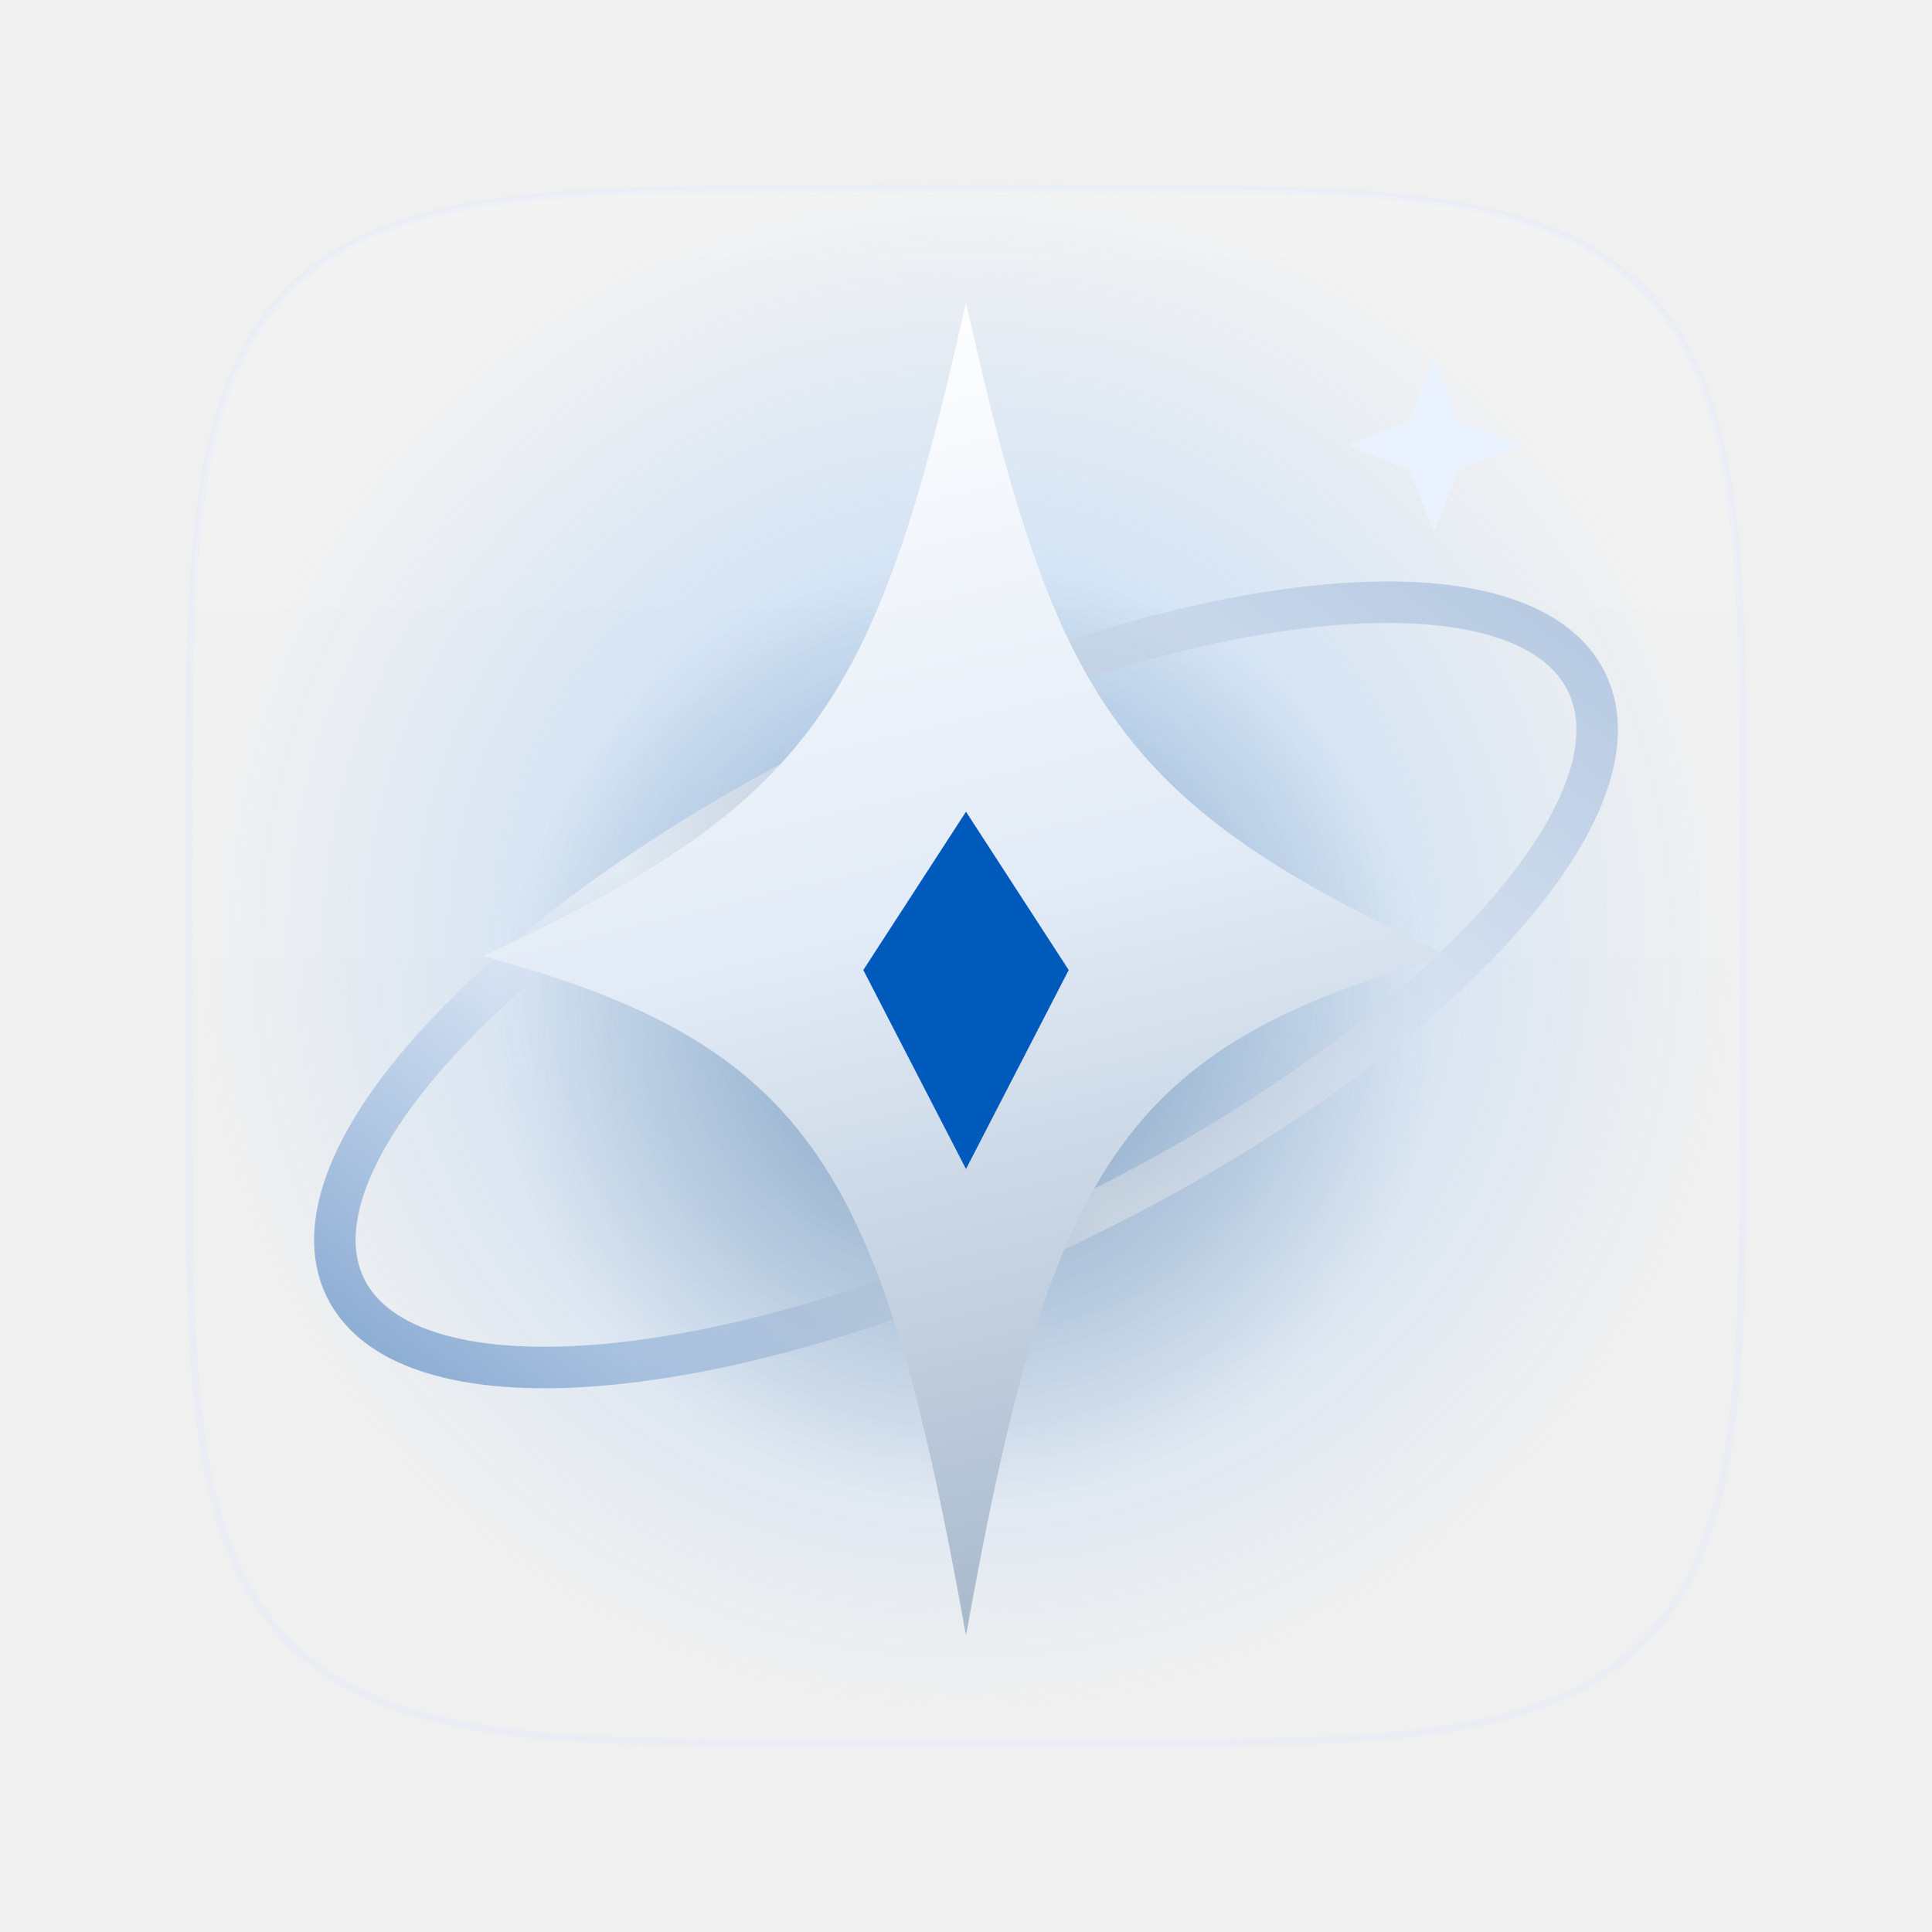
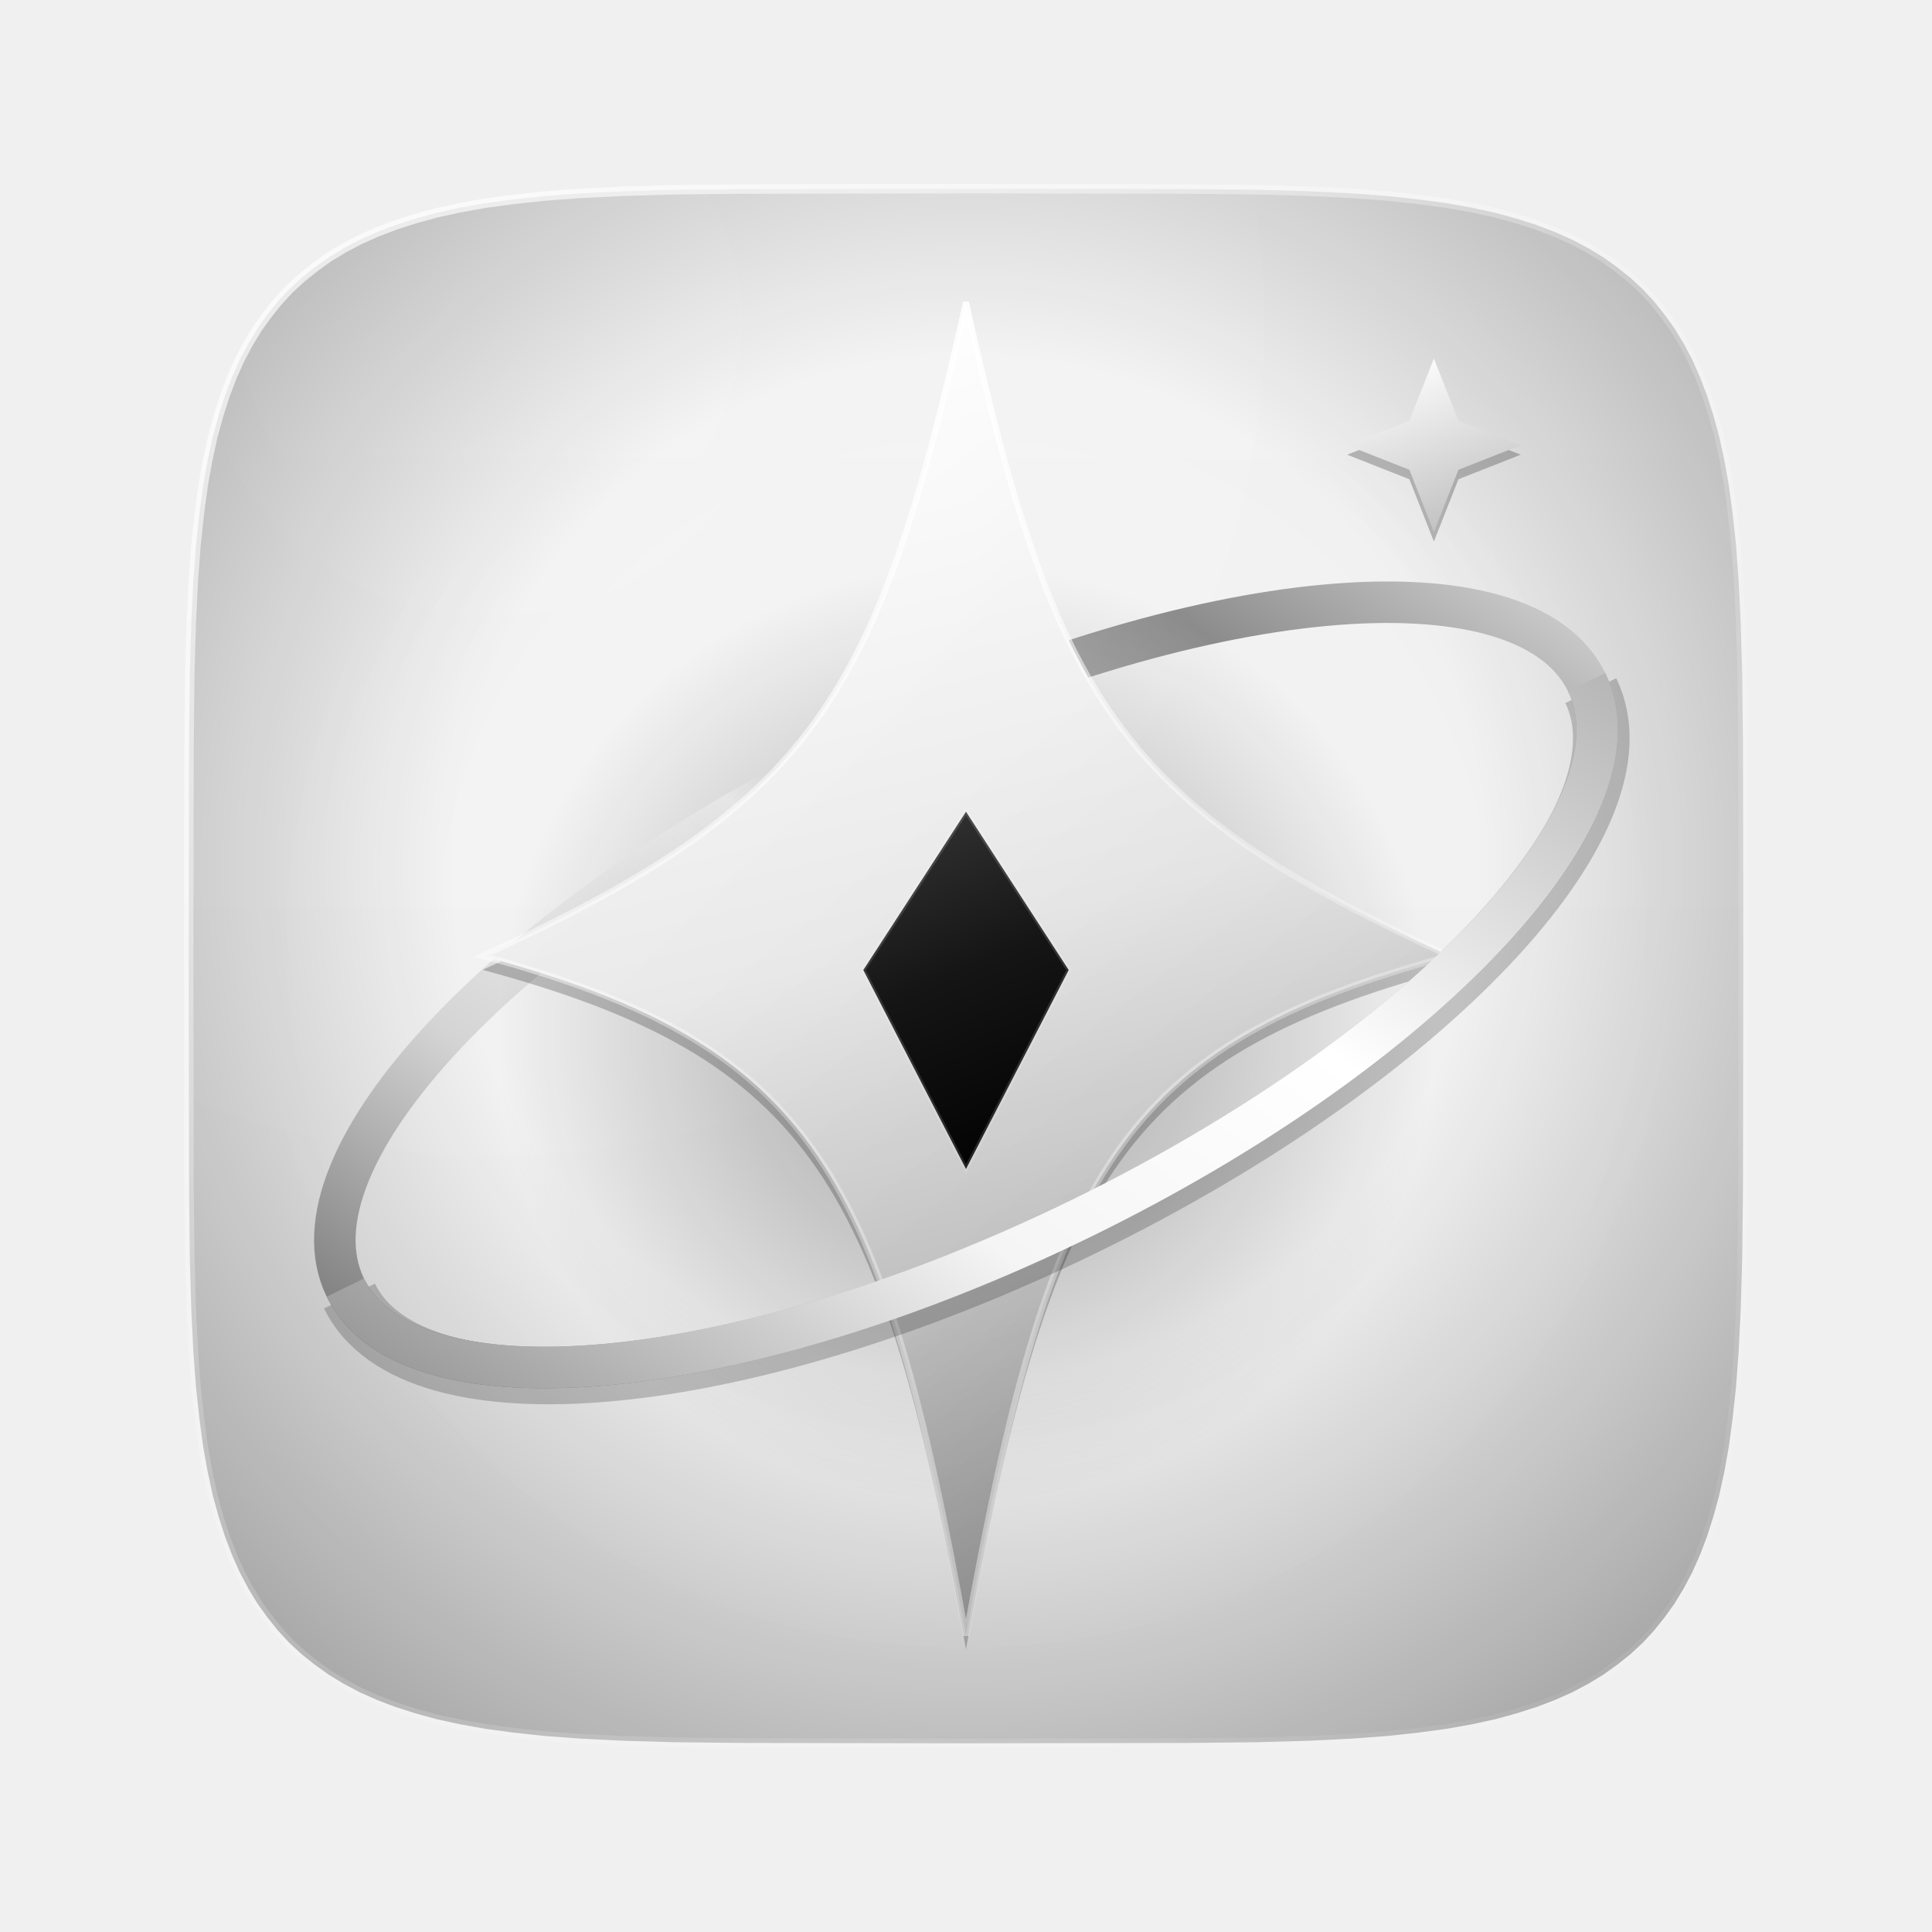
<svg xmlns="http://www.w3.org/2000/svg" width="1024" height="1024" viewBox="0 0 1024 1024" role="img">
  <defs>
    <path id="plate" d="M924.0 512.0L923.8 629.7L923.4 667.2L922.6 694.5L921.5 716.5L920.1 735.4L918.3 751.9L916.3 766.8L913.9 780.2L911.2 792.6L908.1 803.9L904.7 814.5L901.0 824.2L896.9 833.4L892.4 841.9L887.6 849.8L882.3 857.2L876.7 864.2L870.7 870.7L864.2 876.7L857.2 882.3L849.8 887.6L841.9 892.4L833.4 896.9L824.2 901.0L814.5 904.7L803.9 908.1L792.6 911.2L780.2 913.9L766.8 916.3L751.9 918.3L735.4 920.1L716.5 921.5L694.5 922.6L667.2 923.4L629.7 923.8L512.0 924.0L394.3 923.8L356.8 923.4L329.5 922.6L307.5 921.5L288.6 920.1L272.1 918.3L257.2 916.3L243.8 913.9L231.4 911.2L220.1 908.1L209.5 904.7L199.8 901.0L190.6 896.9L182.1 892.4L174.2 887.6L166.8 882.3L159.8 876.7L153.3 870.7L147.3 864.2L141.7 857.2L136.4 849.8L131.6 841.9L127.1 833.4L123.0 824.2L119.3 814.5L115.9 803.9L112.8 792.6L110.1 780.2L107.7 766.8L105.7 751.9L103.9 735.4L102.5 716.5L101.4 694.5L100.6 667.2L100.2 629.7L100.0 512.0L100.2 394.3L100.6 356.8L101.4 329.5L102.5 307.5L103.9 288.6L105.7 272.1L107.7 257.2L110.1 243.8L112.8 231.4L115.9 220.1L119.3 209.5L123.0 199.8L127.1 190.6L131.6 182.1L136.4 174.2L141.7 166.8L147.3 159.8L153.3 153.3L159.8 147.3L166.8 141.7L174.2 136.4L182.1 131.6L190.6 127.1L199.8 123.0L209.5 119.3L220.1 115.9L231.4 112.8L243.8 110.1L257.2 107.7L272.1 105.7L288.6 103.9L307.5 102.5L329.5 101.4L356.8 100.6L394.3 100.2L512.0 100.0L629.7 100.2L667.2 100.6L694.5 101.4L716.5 102.5L735.4 103.9L751.9 105.7L766.8 107.7L780.2 110.1L792.6 112.8L803.9 115.9L814.5 119.3L824.2 123.0L833.4 127.1L841.9 131.6L849.8 136.4L857.2 141.7L864.2 147.3L870.7 153.3L876.7 159.8L882.3 166.8L887.6 174.2L892.4 182.1L896.9 190.6L901.0 199.8L904.7 209.5L908.1 220.1L911.2 231.4L913.9 243.8L916.3 257.2L918.3 272.1L920.1 288.6L921.5 307.5L922.6 329.5L923.4 356.8L923.8 394.3Z" />
    <linearGradient id="plate" x1="340" y1="90" x2="700" y2="960" gradientUnits="userSpaceOnUse">
-       <stop stop-color="#2088E6" />
-       <stop offset=".5" stop-color="#005ABB" />
-       <stop offset="1" stop-color="#042C5C" />
+       <stop stop-color="#3A3A3A" />
+       <stop offset=".5" stop-color="#171717" />
+       <stop offset="1" stop-color="#050505" />
    </linearGradient>
    <linearGradient id="gloss" x1="512" y1="100" x2="512" y2="600" gradientUnits="userSpaceOnUse">
-       <stop stop-color="#FFFFFF" stop-opacity=".18" />
+       <stop stop-color="#FFFFFF" stop-opacity=".14" />
      <stop offset="1" stop-color="#FFFFFF" stop-opacity="0" />
+     </linearGradient>
+     <radialGradient id="plate-light" cx="260" cy="170" r="720" gradientUnits="userSpaceOnUse">
+       <stop stop-color="#FFFFFF" stop-opacity=".16" />
+       <stop offset=".48" stop-color="#FFFFFF" stop-opacity=".045" />
+       <stop offset="1" stop-color="#FFFFFF" stop-opacity="0" />
+     </radialGradient>
+     <radialGradient id="vignette" cx="512" cy="460" r="590" gradientUnits="userSpaceOnUse">
+       <stop offset=".46" stop-color="#000000" stop-opacity="0" />
+       <stop offset="1" stop-color="#000000" stop-opacity=".34" />
+     </radialGradient>
+     <linearGradient id="rim" x1="210" y1="120" x2="820" y2="920" gradientUnits="userSpaceOnUse">
+       <stop stop-color="#FFFFFF" stop-opacity=".68" />
+       <stop offset=".42" stop-color="#FFFFFF" stop-opacity=".2" />
+       <stop offset="1" stop-color="#FFFFFF" stop-opacity=".07" />
+     </linearGradient>
+     <linearGradient id="star-sheen" x1="332" y1="280" x2="684" y2="732" gradientUnits="userSpaceOnUse">
+       <stop stop-color="#FFFFFF" stop-opacity=".34" />
+       <stop offset=".38" stop-color="#FFFFFF" stop-opacity=".035" />
+       <stop offset=".72" stop-color="#000000" stop-opacity=".035" />
+       <stop offset="1" stop-color="#000000" stop-opacity=".16" />
+     </linearGradient>
+     <linearGradient id="star-edge" x1="390" y1="190" x2="630" y2="840" gradientUnits="userSpaceOnUse">
+       <stop stop-color="#FFFFFF" stop-opacity=".95" />
+       <stop offset=".52" stop-color="#FFFFFF" stop-opacity=".3" />
+       <stop offset="1" stop-color="#FFFFFF" stop-opacity=".42" />
+     </linearGradient>
+     <linearGradient id="core" x1="478" y1="440" x2="548" y2="610" gradientUnits="userSpaceOnUse">
+       <stop stop-color="#343434" />
+       <stop offset=".44" stop-color="#151515" />
+       <stop offset="1" stop-color="#000000" />
    </linearGradient>
    <linearGradient id="star" x1="440" y1="170" x2="600" y2="840" gradientUnits="userSpaceOnUse">
      <stop stop-color="#FFFFFF" />
-       <stop offset=".48" stop-color="#E1EAF6" />
-       <stop offset="1" stop-color="#A7B8CB" />
+       <stop offset=".48" stop-color="#E8E8E8" />
+       <stop offset="1" stop-color="#A3A3A3" />
    </linearGradient>
    <linearGradient id="orbit" x1="170" y1="700" x2="860" y2="330" gradientUnits="userSpaceOnUse">
-       <stop stop-color="#7EA2CE" />
-       <stop offset=".42" stop-color="#F2F7FE" />
-       <stop offset="1" stop-color="#AFC4DE" />
+       <stop stop-color="#666666" />
+       <stop offset=".26" stop-color="#D4D4D4" />
+       <stop offset=".5" stop-color="#FFFFFF" />
+       <stop offset=".78" stop-color="#8C8C8C" />
+       <stop offset="1" stop-color="#E5E5E5" />
+     </linearGradient>
+     <linearGradient id="orbit-front" x1="170" y1="700" x2="860" y2="330" gradientUnits="userSpaceOnUse">
+       <stop stop-color="#8A8A8A" />
+       <stop offset=".36" stop-color="#F5F5F5" />
+       <stop offset=".6" stop-color="#FFFFFF" />
+       <stop offset="1" stop-color="#A3A3A3" />
+     </linearGradient>
+     <linearGradient id="companion" x1="742" y1="190" x2="778" y2="280" gradientUnits="userSpaceOnUse">
+       <stop stop-color="#FFFFFF" />
+       <stop offset="1" stop-color="#BFBFBF" />
    </linearGradient>
    <radialGradient id="halo">
-       <stop stop-color="#66B0FF" stop-opacity=".42" />
-       <stop offset="1" stop-color="#66B0FF" stop-opacity="0" />
+       <stop stop-color="#FFFFFF" stop-opacity=".12" />
+       <stop offset="1" stop-color="#FFFFFF" stop-opacity="0" />
    </radialGradient>
    <radialGradient id="lift">
-       <stop stop-color="#012A55" stop-opacity=".34" />
-       <stop offset="1" stop-color="#012A55" stop-opacity="0" />
+       <stop stop-color="#000000" stop-opacity=".34" />
+       <stop offset="1" stop-color="#000000" stop-opacity="0" />
    </radialGradient>
  </defs>
  <use href="#plate" fill="url(#plate)" />
  <use href="#plate" fill="url(#gloss)" />
-   <use href="#plate" fill="none" stroke="#DCEAFF" stroke-opacity=".3" stroke-width="4" />
+   <use href="#plate" fill="url(#plate-light)" />
+   <use href="#plate" fill="url(#vignette)" />
  <circle cx="512" cy="500" r="410" fill="url(#halo)" />
  <g transform="rotate(-26 512 522)">
    <ellipse cx="512" cy="522" rx="366" ry="138" fill="none" stroke="url(#orbit)" stroke-width="22" />
  </g>
-   <path d="m760 190 13 33 33 13-33 13-13 33-13-33-33-13 33-13 13-33Z" fill="#EAF2FF" />
+   <path d="m760 190 13 33 33 13-33 13-13 33-13-33-33-13 33-13 13-33Z" fill="#000000" fill-opacity=".24" transform="translate(0 5)" />
+   <path d="m760 190 13 33 33 13-33 13-13 33-13-33-33-13 33-13 13-33Z" fill="url(#companion)" />
  <ellipse cx="512" cy="548" rx="250" ry="250" fill="url(#lift)" />
  <g transform="translate(512.0 513.0) scale(1.05) translate(-512.0 -513.0)">
+     <path d="M512 177C557 379 589 430 756 507C589 552 554 616 512 850C470 616 435 552 268 507C435 430 467 379 512 177Z" fill="#000000" fill-opacity=".22" transform="translate(0 7)" />
    <path d="M512 177C557 379 589 430 756 507C589 552 554 616 512 850C470 616 435 552 268 507C435 430 467 379 512 177Z" fill="url(#star)" />
+     <path d="M512 177C557 379 589 430 756 507C589 552 554 616 512 850C470 616 435 552 268 507C435 430 467 379 512 177Z" fill="url(#star-sheen)" />
+     <path d="M512 177C557 379 589 430 756 507C589 552 554 616 512 850C470 616 435 552 268 507C435 430 467 379 512 177Z" fill="none" stroke="url(#star-edge)" stroke-width="3" />
    <g transform="translate(512 513.0) scale(1.08) translate(-512 -513.0)">
-       <path d="m512 440 48 74-48 93-48-93 48-74Z" fill="#005ABB" />
+       <path d="m512 440 48 74-48 93-48-93 48-74Z" fill="url(#core)" stroke="#FFFFFF" stroke-opacity=".14" stroke-width="2" />
    </g>
  </g>
+   <g transform="rotate(-26 512 522)">
+     <path d="M146 522A366 138 0 0 0 878 522" fill="none" stroke="#000000" stroke-opacity=".2" stroke-width="30" transform="translate(0 5)" />
+     <path d="M146 522A366 138 0 0 0 878 522" fill="none" stroke="url(#orbit-front)" stroke-width="22" />
+   </g>
+   <use href="#plate" fill="none" stroke="url(#rim)" stroke-opacity="1" stroke-width="5" />
</svg>
